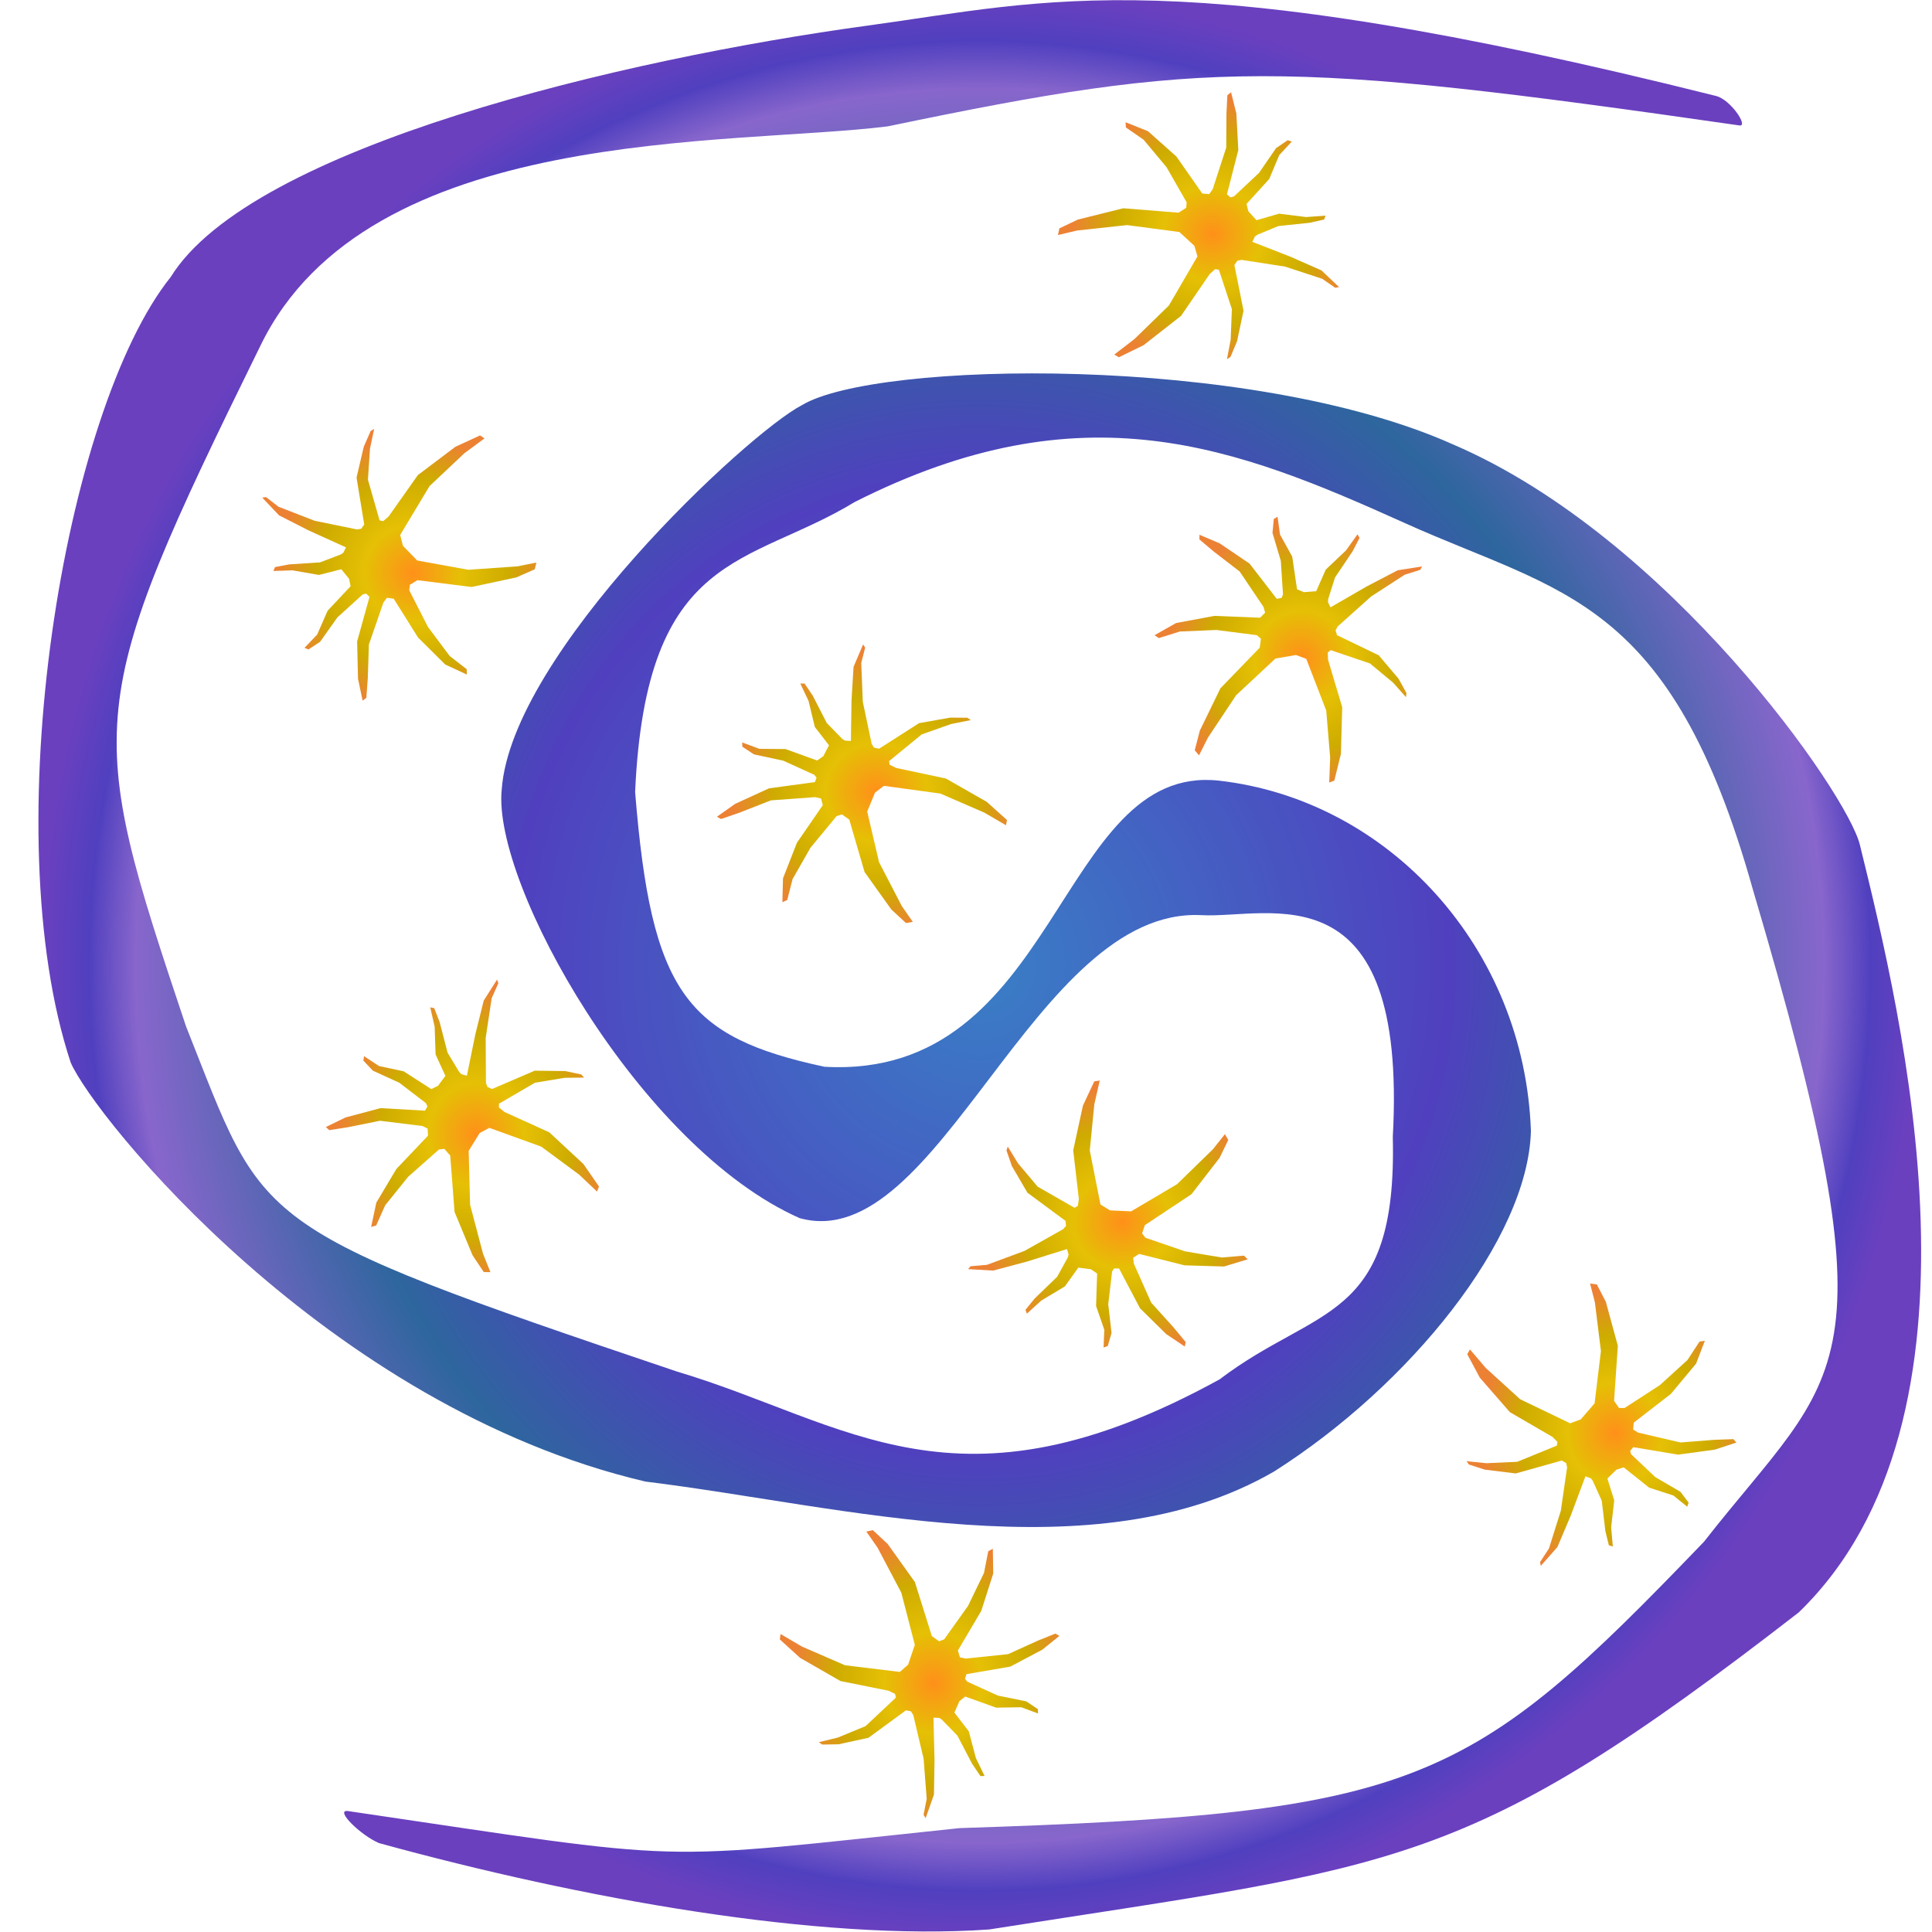
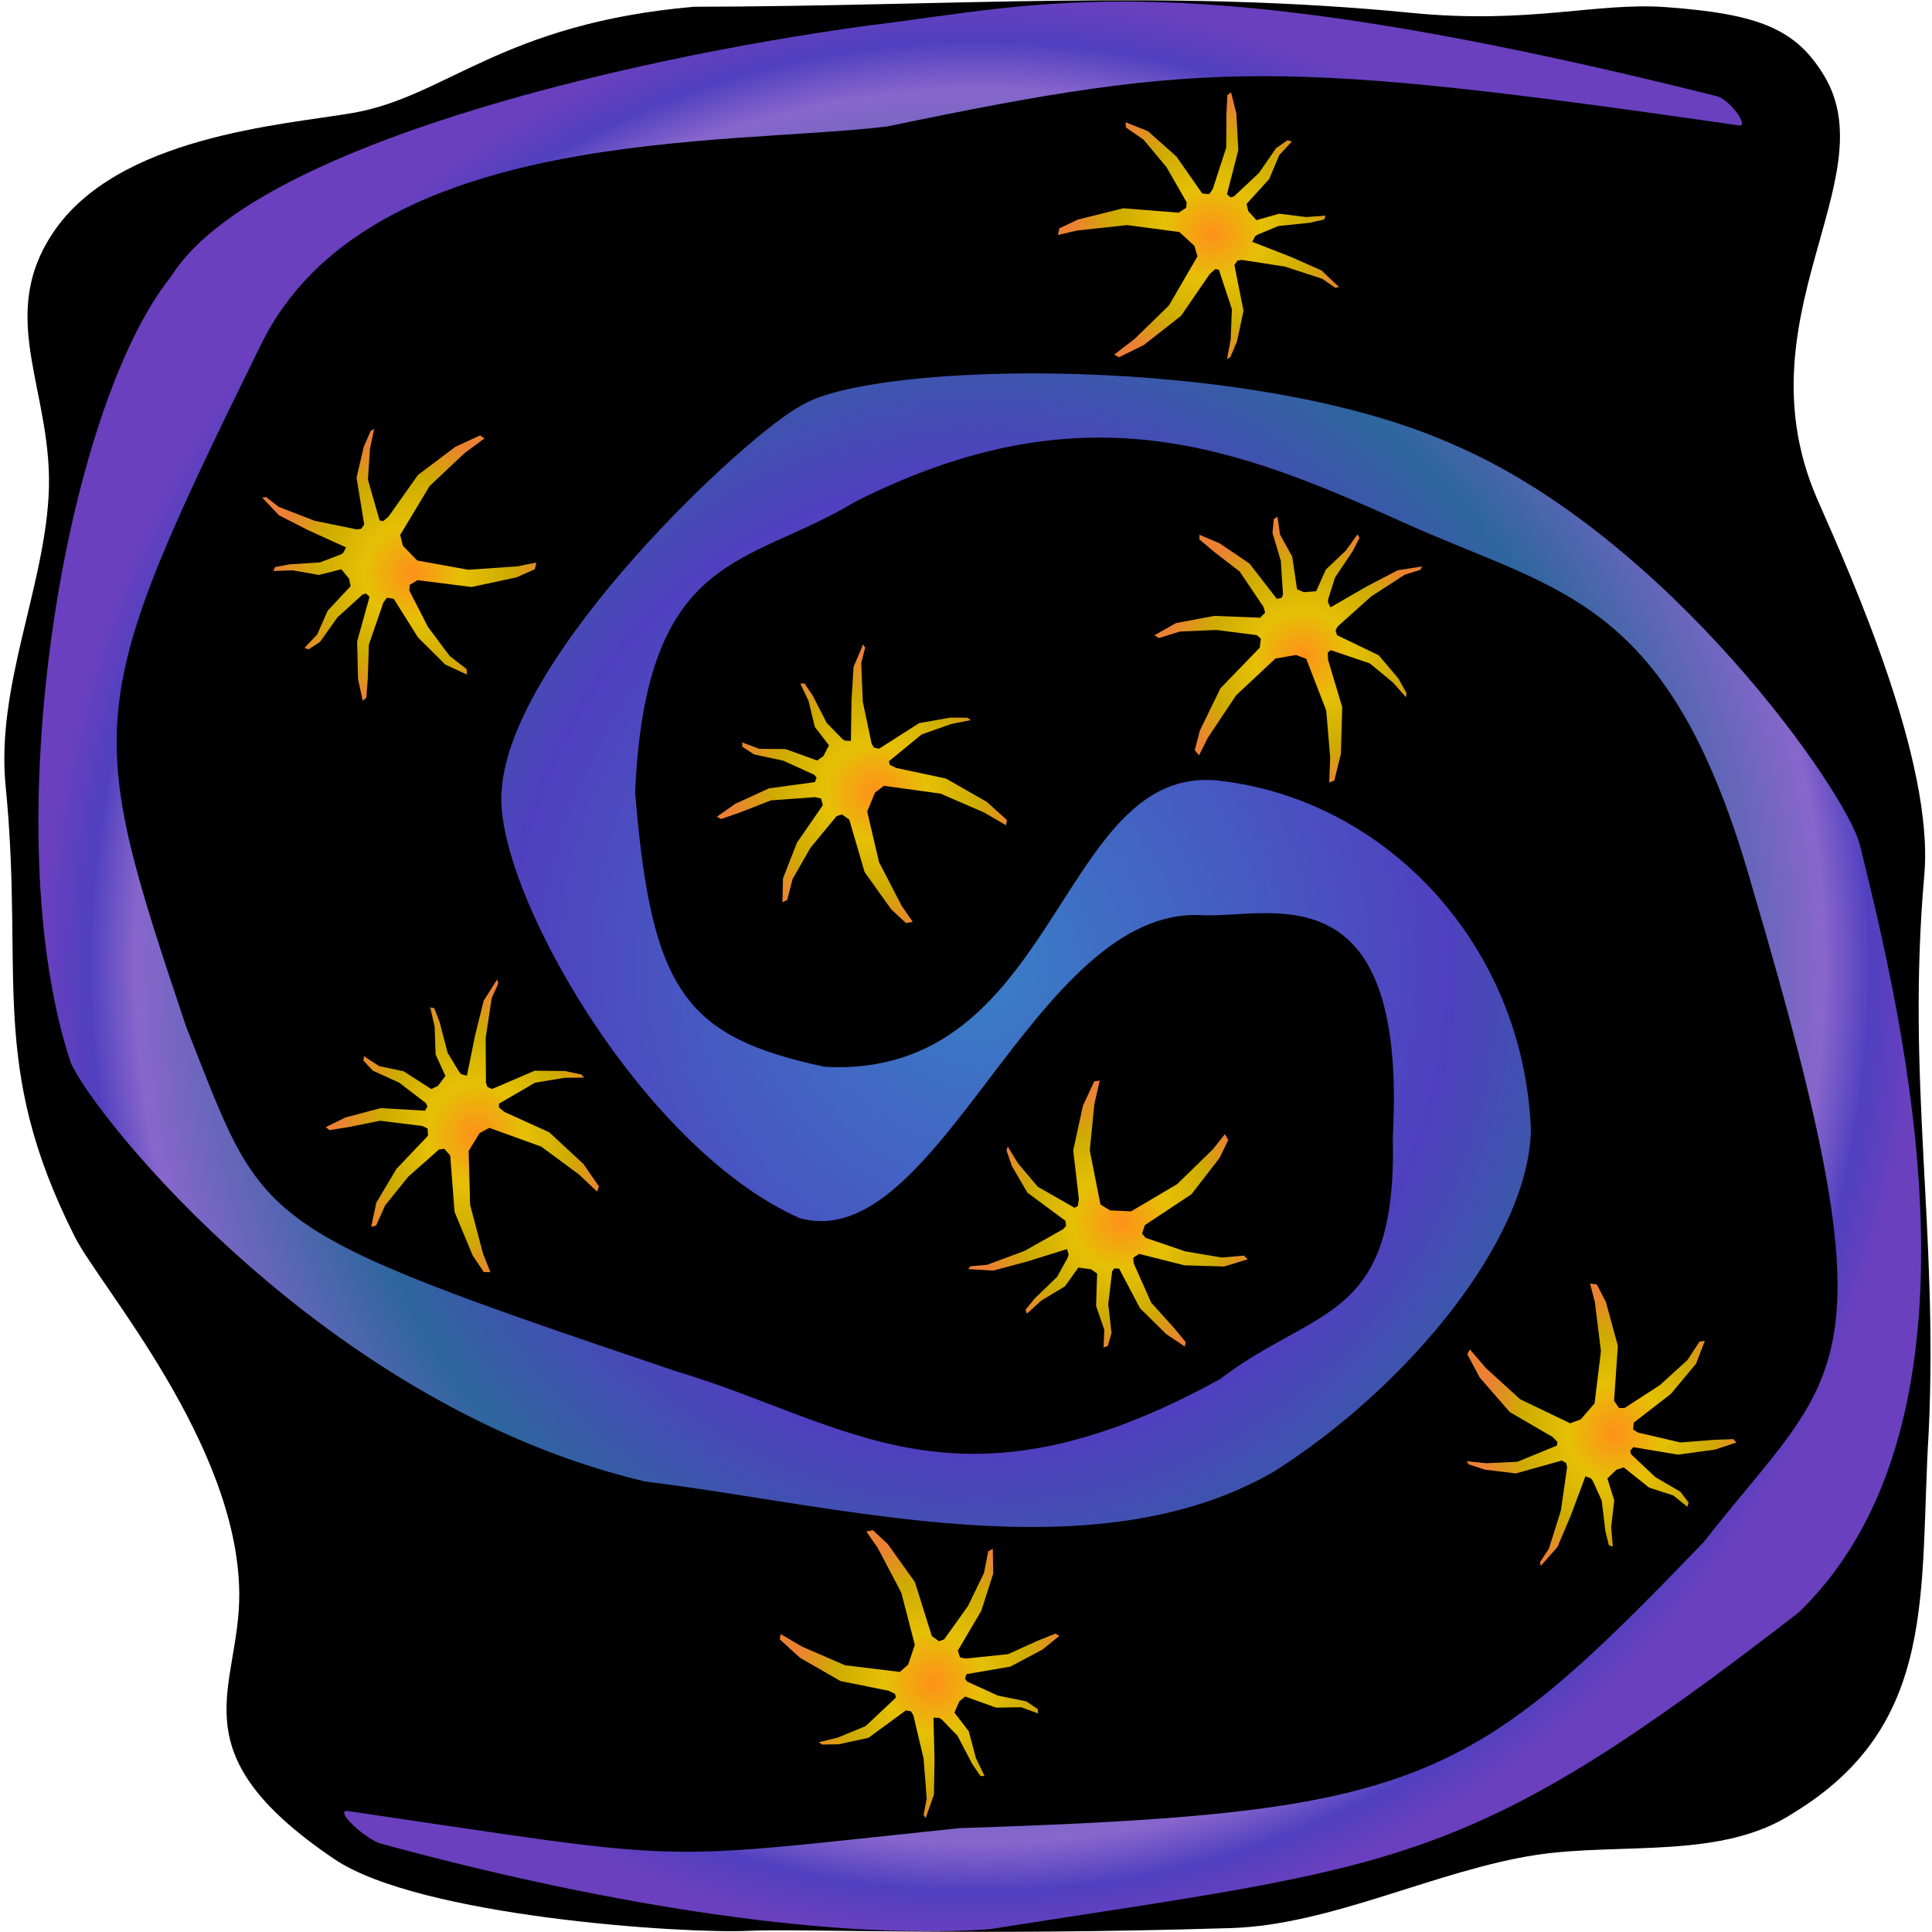
<svg xmlns="http://www.w3.org/2000/svg" viewBox="0 0 100 100" aria-label="a galaxy full of twinkling star spiders">
  <defs>
    <radialGradient id="spiderspace_logo_galaxy_radial_gradient">
      <stop offset="0%" stop-color="#397fc6" />
      <stop offset="50%" stop-color="#5040bf" />
      <stop offset="70%" stop-color="#2e669e" />
      <stop offset="90%" stop-color="#8866cc" />
      <stop offset="95%" stop-color="#5040bf" />
      <stop offset="100%" stop-color="#6a40bf" />
    </radialGradient>
    <radialGradient id="spiderspace_logo_spider_radial_gradient" cx="0.55" cy="0.53">
      <stop offset="0%" stop-color="#ff901a" />
      <stop offset="35%" stop-color="#e5c005" />
      <stop offset="70%" stop-color="#ceac00" />
      <stop offset="100%" stop-color="#ec8134" />
    </radialGradient>
  </defs>
+   <path fill="#000000" d="m 2.732,12.065 c -2.977,4.481 0.101,8.29 -0.219,13.66 -0.29,4.874 -2.722,9.904 -2.221,14.965 0.974,9.858 -0.93,14.395 3.583,23.332 1.292,2.558 8.44,10.716 8.509,18.436 0.044,4.983 -3.37,8.171 4.926,13.771 4.403,2.972 18.066,3.874 21.459,3.71 2.66,-0.128 11.355,0.275 24.949,-0.142 5.199,-0.159 10.691,-3.022 15.835,-3.792 4.348,-0.65 9.592,0.261 13.263,-2.159 7.562,-4.599 6.507,-11.481 7.015,-19.764 C 100.319,63.574 98.667,55.907 99.602,45.29 100.115,39.464 95.897,30 94.098,25.921 89.951,16.52 97.655,9.296 94.42,3.925 92.956,1.493 91.043,0.724 86.243,0.37 82.63,0.103 79.177,1.27 73.046,0.666 60.497,-0.569 49.327,0.324 35.916,0.35 25.943,1.224 23.108,5.013 18.246,5.849 14.632,6.47 6.067,7.047 2.732,12.065 Z" />
+   <path d="M 41.391,63.051 C 33.101,59.381 25.468,45.743 25.969,40.865 26.472,33.816 38.702,22.419 41.51,20.969 c 3.812,-2.297 23.214,-2.658 33.694,2.032 11.179,4.789 20.431,18.081 21.064,20.733 2.198,8.914 7.241,29.651 -3.163,39.722 -17.303,13.409 -20.53,13.039 -41.91,16.402 -8.814,0.618 -21.073,-1.572 -31.581,-4.461 -0.971,-0.42 -2.275,-1.715 -1.626,-1.661 18.282,2.688 15.269,2.607 31.677,0.887 C 73.483,93.855 76.009,92.487 88.202,79.795 95.265,70.764 98.219,71.37 90.727,46.036 86.486,30.899 80.839,30.736 72.72,27.077 63.989,23.141 56.075,19.999 44.238,25.985 c -5.499,3.347 -10.804,2.465 -11.364,15.009 0.834,10.377 2.64,12.681 9.796,14.221 12.17,0.694 12.057,-15.714 20.415,-14.81 8.799,0.996 15.825,8.671 16.155,18.135 -0.15,5.614 -6.3,13.189 -13.294,17.625 -9.315,5.392 -22.317,1.772 -32.537,0.521 C 16.927,72.824 4.87,57.794 3.66,54.999 -0.291,43.061 3.301,21.244 8.838,14.335 13.006,7.599 32.226,3.05 44.932,1.322 c 9.092,-1.095 15.891,-3.369 43.902,3.649 0.747,0.191 1.684,1.592 1.201,1.523 C 66.295,3.078 62.514,3.093 45.951,6.54 37.779,7.565 19.035,6.418 13.477,17.899 4.261,36.638 4.383,37.458 9.628,53.123 13.765,63.515 12.709,63.459 35.008,70.981 43.889,73.624 49.51,78.878 63.132,71.392 68.153,67.563 72.325,68.471 72.091,58.849 72.861,44.802 65.671,47.554 62.195,47.369 53.523,46.909 48.591,65.049 41.391,63.051 Z" fill="url('#spiderspace_logo_galaxy_radial_gradient')" />
  <path d="m 24.459,64.971 -0.931,-2.241 -0.225,-2.919 -0.305,-0.348 -0.278,0.036 -1.592,1.409 -1.191,1.479 -0.467,1.045 -0.259,0.072 0.267,-1.255 1.037,-1.742 1.64,-1.726 -0.022,-0.368 -0.275,-0.132 -2.19,-0.271 -1.671,0.337 -0.953,0.149 -0.178,-0.161 1.021,-0.497 1.811,-0.481 2.3,0.131 0.127,-0.219 -0.08,-0.171 -1.377,-1.056 -1.369,-0.625 -0.492,-0.521 0.037,-0.227 0.776,0.51 1.273,0.272 1.43,0.92 0.346,-0.167 0.385,-0.516 -0.508,-1.11 -0.048,-1.438 -0.229,-0.999 0.207,0.04 0.279,0.72 0.412,1.587 0.597,0.991 0.114,0.12 0.288,0.078 0.438,-2.142 0.433,-1.743 0.691,-1.09 0.066,0.191 -0.344,0.771 -0.311,2.059 0.013,2.319 0.076,0.217 0.239,0.109 2.209,-0.949 1.581,0.019 0.833,0.178 0.144,0.16 -1.005,0.011 -1.538,0.254 -1.863,1.085 -0.003,0.197 0.286,0.232 2.321,1.054 1.765,1.639 0.805,1.162 -0.098,0.267 -0.935,-0.885 -1.954,-1.442 -2.686,-0.973 -0.502,0.27 -0.569,0.922 0.074,2.789 0.671,2.538 0.381,0.951 -0.345,-0.006 z" fill="url('#spiderspace_logo_spider_radial_gradient')" />
  <path d="m 26.73,29.885 -2.321,0.498 -2.8,-0.353 -0.396,0.24 -0.029,0.289 0.969,1.895 1.125,1.502 0.879,0.682 0.009,0.277 -1.122,-0.52 -1.407,-1.398 -1.257,-2.006 -0.352,-0.051 -0.186,0.253 -0.748,2.167 -0.058,1.762 -0.074,0.996 -0.192,0.149 -0.239,-1.134 -0.046,-1.932 0.641,-2.306 -0.177,-0.172 -0.179,0.047 -1.305,1.186 -0.897,1.264 -0.602,0.395 -0.205,-0.083 0.655,-0.686 0.543,-1.237 1.189,-1.267 -0.08,-0.384 -0.4,-0.493 -1.16,0.294 -1.365,-0.238 -0.992,0.033 0.084,-0.202 0.741,-0.14 1.588,-0.103 1.068,-0.408 0.139,-0.092 0.138,-0.277 -1.919,-0.87 -1.545,-0.786 -0.871,-0.918 0.195,-0.03 0.648,0.502 1.869,0.725 2.188,0.448 0.222,-0.034 0.156,-0.221 -0.397,-2.428 0.374,-1.599 0.355,-0.809 0.183,-0.114 -0.216,1.021 -0.107,1.61 0.603,2.105 0.185,0.042 0.283,-0.244 1.516,-2.144 1.941,-1.464 1.276,-0.586 0.229,0.153 -1.044,0.772 -1.798,1.695 -1.521,2.53 0.142,0.563 0.74,0.761 2.644,0.479 2.542,-0.176 0.981,-0.197 -0.084,0.349 z" fill="url('#spiderspace_logo_spider_radial_gradient')" />
  <path d="m 55.788,11.366 2.351,-0.586 2.863,0.228 0.397,-0.252 0.021,-0.285 -1.04,-1.817 -1.189,-1.425 -0.915,-0.631 -0.017,-0.271 1.158,0.462 1.473,1.311 1.337,1.914 0.36,0.035 0.182,-0.255 0.701,-2.156 0.01,-1.729 0.048,-0.98 0.191,-0.154 0.275,1.102 0.101,1.892 -0.588,2.288 0.185,0.161 0.181,-0.054 1.296,-1.218 0.879,-1.277 0.602,-0.412 0.211,0.073 -0.648,0.7 -0.518,1.235 -1.175,1.292 0.092,0.373 0.421,0.467 1.173,-0.337 1.398,0.175 1.01,-0.074 -0.08,0.202 -0.751,0.169 -1.615,0.168 -1.076,0.445 -0.139,0.096 -0.133,0.277 1.98,0.772 1.596,0.705 0.913,0.863 -0.197,0.037 -0.675,-0.465 -1.925,-0.631 -2.242,-0.347 -0.225,0.043 -0.153,0.223 0.473,2.364 -0.336,1.584 -0.339,0.808 -0.183,0.12 0.192,-1.01 0.063,-1.583 -0.673,-2.038 -0.19,-0.033 -0.282,0.251 -1.484,2.166 -1.937,1.517 -1.283,0.628 -0.238,-0.14 1.042,-0.801 1.785,-1.737 1.479,-2.544 -0.16,-0.546 -0.776,-0.715 -2.708,-0.358 -2.585,0.28 -0.994,0.234 0.076,-0.345 z" fill="url('#spiderspace_logo_spider_radial_gradient')" />
  <path d="m 83.119,67.385 0.621,2.274 -0.196,2.849 0.259,0.371 0.288,-0.003 1.824,-1.183 1.426,-1.296 0.627,-0.958 0.274,-0.04 -0.453,1.184 -1.308,1.568 -1.918,1.484 -0.031,0.359 0.26,0.158 2.188,0.51 1.748,-0.137 0.991,-0.036 0.158,0.176 -1.111,0.366 -1.911,0.261 -2.319,-0.387 -0.161,0.197 0.056,0.174 1.246,1.178 1.301,0.76 0.424,0.56 -0.071,0.215 -0.715,-0.581 -1.255,-0.407 -1.32,-1.052 -0.376,0.123 -0.467,0.456 0.355,1.131 -0.16,1.396 0.087,0.992 -0.205,-0.062 -0.18,-0.728 -0.189,-1.582 -0.463,-1.026 -0.098,-0.129 -0.282,-0.108 -0.756,2.023 -0.694,1.637 -0.861,0.976 -0.04,-0.192 0.462,-0.707 0.615,-1.956 0.324,-2.245 -0.046,-0.219 -0.227,-0.132 -2.383,0.668 -1.605,-0.197 -0.821,-0.266 -0.123,-0.171 1.024,0.104 1.601,-0.072 2.051,-0.839 0.031,-0.191 -0.257,-0.257 -2.207,-1.283 -1.556,-1.785 -0.65,-1.215 0.139,-0.247 0.822,0.962 1.777,1.616 2.589,1.246 0.55,-0.205 0.713,-0.827 0.329,-2.707 -0.314,-2.531 -0.249,-0.963 0.35,0.045 z" fill="url('#spiderspace_logo_spider_radial_gradient')" />
  <path d="m 63.127,59.93 -1.458,1.884 -2.412,1.598 -0.143,0.431 0.176,0.224 2.048,0.702 1.9,0.32 1.148,-0.098 0.197,0.19 -1.226,0.373 -2.048,-0.061 -2.347,-0.591 -0.307,0.196 0.029,0.301 0.903,2.027 1.16,1.285 0.624,0.754 -0.047,0.232 -0.961,-0.645 -1.357,-1.337 -1.082,-2.055 -0.255,-0.005 -0.106,0.151 -0.2,1.7 0.17,1.487 -0.196,0.676 -0.216,0.077 0.038,-0.917 -0.426,-1.233 0.054,-1.681 -0.325,-0.219 -0.647,-0.085 -0.697,0.973 -1.221,0.733 -0.746,0.678 -0.073,-0.199 0.479,-0.588 1.16,-1.12 0.548,-0.994 0.045,-0.156 -0.082,-0.287 -2.083,0.651 -1.735,0.463 -1.303,-0.075 0.13,-0.149 0.846,-0.073 1.945,-0.721 2.002,-1.126 0.149,-0.171 -0.03,-0.259 -1.969,-1.457 -0.805,-1.379 -0.279,-0.807 0.064,-0.202 0.531,0.866 1.019,1.21 1.907,1.092 0.172,-0.093 0.053,-0.359 -0.293,-2.517 0.503,-2.317 0.588,-1.256 0.282,-0.043 -0.281,1.235 -0.234,2.386 0.552,2.794 0.495,0.305 1.094,0.05 2.377,-1.406 1.85,-1.802 0.626,-0.787 0.173,0.302 z" fill="url('#spiderspace_logo_spider_radial_gradient')" />
  <path d="m 62.103,37.817 1.065,-2.189 2.036,-2.105 0.06,-0.461 -0.209,-0.186 -2.098,-0.269 -1.887,0.08 -1.088,0.34 -0.224,-0.148 1.114,-0.63 1.983,-0.371 2.367,0.095 0.261,-0.261 -0.082,-0.295 -1.235,-1.835 -1.348,-1.039 -0.737,-0.622 0.004,-0.241 1.042,0.442 1.548,1.049 1.411,1.824 0.247,-0.049 0.075,-0.173 -0.113,-1.741 -0.431,-1.449 0.067,-0.717 0.194,-0.122 0.128,0.924 0.632,1.142 0.25,1.69 0.352,0.151 0.639,-0.051 0.497,-1.119 1.044,-0.989 0.597,-0.835 0.106,0.183 -0.355,0.689 -0.916,1.364 -0.349,1.108 -0.015,0.165 0.131,0.269 1.889,-1.089 1.588,-0.828 1.268,-0.2 -0.099,0.177 -0.802,0.251 -1.743,1.13 -1.726,1.547 -0.112,0.202 0.075,0.252 2.158,1.04 1.023,1.207 0.413,0.747 -0.025,0.215 -0.667,-0.753 -1.199,-0.994 -2.033,-0.689 -0.149,0.129 0.014,0.37 0.734,2.453 -0.068,2.42 -0.34,1.379 -0.264,0.103 0.048,-1.293 -0.203,-2.433 -1.034,-2.675 -0.532,-0.2 -1.063,0.181 -2.037,1.905 -1.458,2.19 -0.461,0.918 -0.221,-0.265 z" fill="url('#spiderspace_logo_spider_radial_gradient')" />
  <path d="m 46.132,47.071 -1.382,-1.936 -0.792,-2.712 -0.378,-0.269 -0.277,0.088 -1.352,1.637 -0.929,1.626 -0.275,1.077 -0.25,0.118 0.03,-1.236 0.722,-1.844 1.34,-1.946 -0.094,-0.343 -0.306,-0.071 -2.286,0.167 -1.639,0.641 -0.944,0.324 -0.213,-0.118 0.946,-0.667 1.754,-0.804 2.371,-0.321 0.087,-0.231 -0.114,-0.146 -1.608,-0.732 -1.517,-0.326 -0.602,-0.397 -0.006,-0.221 0.89,0.331 1.35,0.011 1.636,0.593 0.321,-0.225 0.293,-0.562 -0.732,-0.949 -0.326,-1.348 -0.426,-0.899 0.219,-0.002 0.424,0.626 0.727,1.418 0.8,0.82 0.139,0.091 0.309,0.018 0.033,-2.107 0.105,-1.729 0.495,-1.162 0.105,0.167 -0.202,0.794 0.08,2.003 0.46,2.187 0.12,0.191 0.264,0.056 2.069,-1.322 1.616,-0.287 0.883,0.007 0.178,0.123 -1.023,0.204 -1.52,0.537 -1.69,1.384 0.036,0.187 0.336,0.164 2.571,0.547 2.116,1.207 1.046,0.941 -0.049,0.271 -1.124,-0.655 -2.271,-0.984 -2.927,-0.401 -0.46,0.352 -0.403,0.98 0.614,2.619 1.174,2.266 0.572,0.824 -0.353,0.06 z" fill="url('#spiderspace_logo_spider_radial_gradient')" />
  <path d="m 45.945,79.914 1.411,1.974 0.875,2.794 0.375,0.27 0.263,-0.098 1.235,-1.731 0.828,-1.709 0.22,-1.123 0.236,-0.128 0.022,1.283 -0.619,1.931 -1.21,2.051 0.104,0.354 0.297,0.066 2.195,-0.229 1.552,-0.704 0.895,-0.359 0.21,0.117 -0.883,0.714 -1.656,0.876 -2.27,0.39 -0.075,0.241 0.116,0.148 1.579,0.72 1.475,0.301 0.596,0.397 0.015,0.229 -0.871,-0.322 -1.301,0.021 -1.6,-0.575 -0.3,0.241 -0.259,0.59 0.744,0.967 0.37,1.39 0.447,0.922 -0.211,0.008 -0.434,-0.639 -0.759,-1.453 -0.805,-0.831 -0.138,-0.091 -0.298,-0.011 0.055,2.186 -0.03,1.796 -0.429,1.217 -0.108,-0.171 0.162,-0.828 -0.16,-2.076 -0.534,-2.257 -0.123,-0.195 -0.257,-0.052 -1.939,1.421 -1.545,0.337 -0.851,0.014 -0.176,-0.123 0.977,-0.236 1.442,-0.594 1.571,-1.476 -0.042,-0.193 -0.331,-0.162 -2.499,-0.505 -2.088,-1.2 -1.046,-0.951 0.036,-0.282 1.11,0.652 2.229,0.966 2.836,0.344 0.428,-0.376 0.347,-1.026 -0.7,-2.701 -1.225,-2.322 -0.585,-0.841 0.338,-0.072 z" fill="url('#spiderspace_logo_spider_radial_gradient')" />
-   <path d="M 41.391,63.051 C 33.101,59.381 25.468,45.743 25.969,40.865 26.472,33.816 38.702,22.419 41.51,20.969 c 3.812,-2.297 23.214,-2.658 33.694,2.032 11.179,4.789 20.431,18.081 21.064,20.733 2.198,8.914 7.241,29.651 -3.163,39.722 -17.303,13.409 -20.524,13.05 -41.905,16.413 -8.814,0.618 -21.079,-1.583 -31.586,-4.472 -0.971,-0.42 -2.275,-1.715 -1.626,-1.661 18.282,2.688 15.269,2.607 31.677,0.887 C 73.483,93.855 76.009,92.487 88.202,79.795 95.265,70.764 98.219,71.37 90.727,46.036 86.486,30.899 80.839,30.736 72.72,27.077 63.989,23.141 56.075,19.999 44.238,25.985 c -5.499,3.347 -10.804,2.465 -11.364,15.009 0.834,10.377 2.64,12.681 9.796,14.221 12.17,0.694 12.057,-15.714 20.415,-14.81 8.799,0.996 15.825,8.671 16.155,18.135 -0.15,5.614 -6.3,13.189 -13.294,17.625 -9.315,5.392 -22.317,1.772 -32.537,0.521 C 16.927,72.824 4.87,57.794 3.66,54.999 -0.291,43.061 3.301,21.244 8.838,14.335 13.006,7.599 32.226,3.05 44.932,1.322 54.245,0.051 60.823,-2.047 88.833,4.97 89.581,5.162 90.517,6.562 90.035,6.493 66.295,3.078 62.514,3.093 45.951,6.54 37.779,7.565 19.035,6.418 13.477,17.899 4.261,36.638 4.383,37.458 9.628,53.123 13.765,63.515 12.709,63.459 35.008,70.981 43.889,73.624 49.51,78.878 63.132,71.392 68.153,67.563 72.325,68.471 72.091,58.849 72.861,44.802 65.671,47.554 62.195,47.369 53.523,46.909 48.591,65.049 41.391,63.051 Z" fill="url('#spiderspace_logo_galaxy_radial_gradient')" />
</svg>
